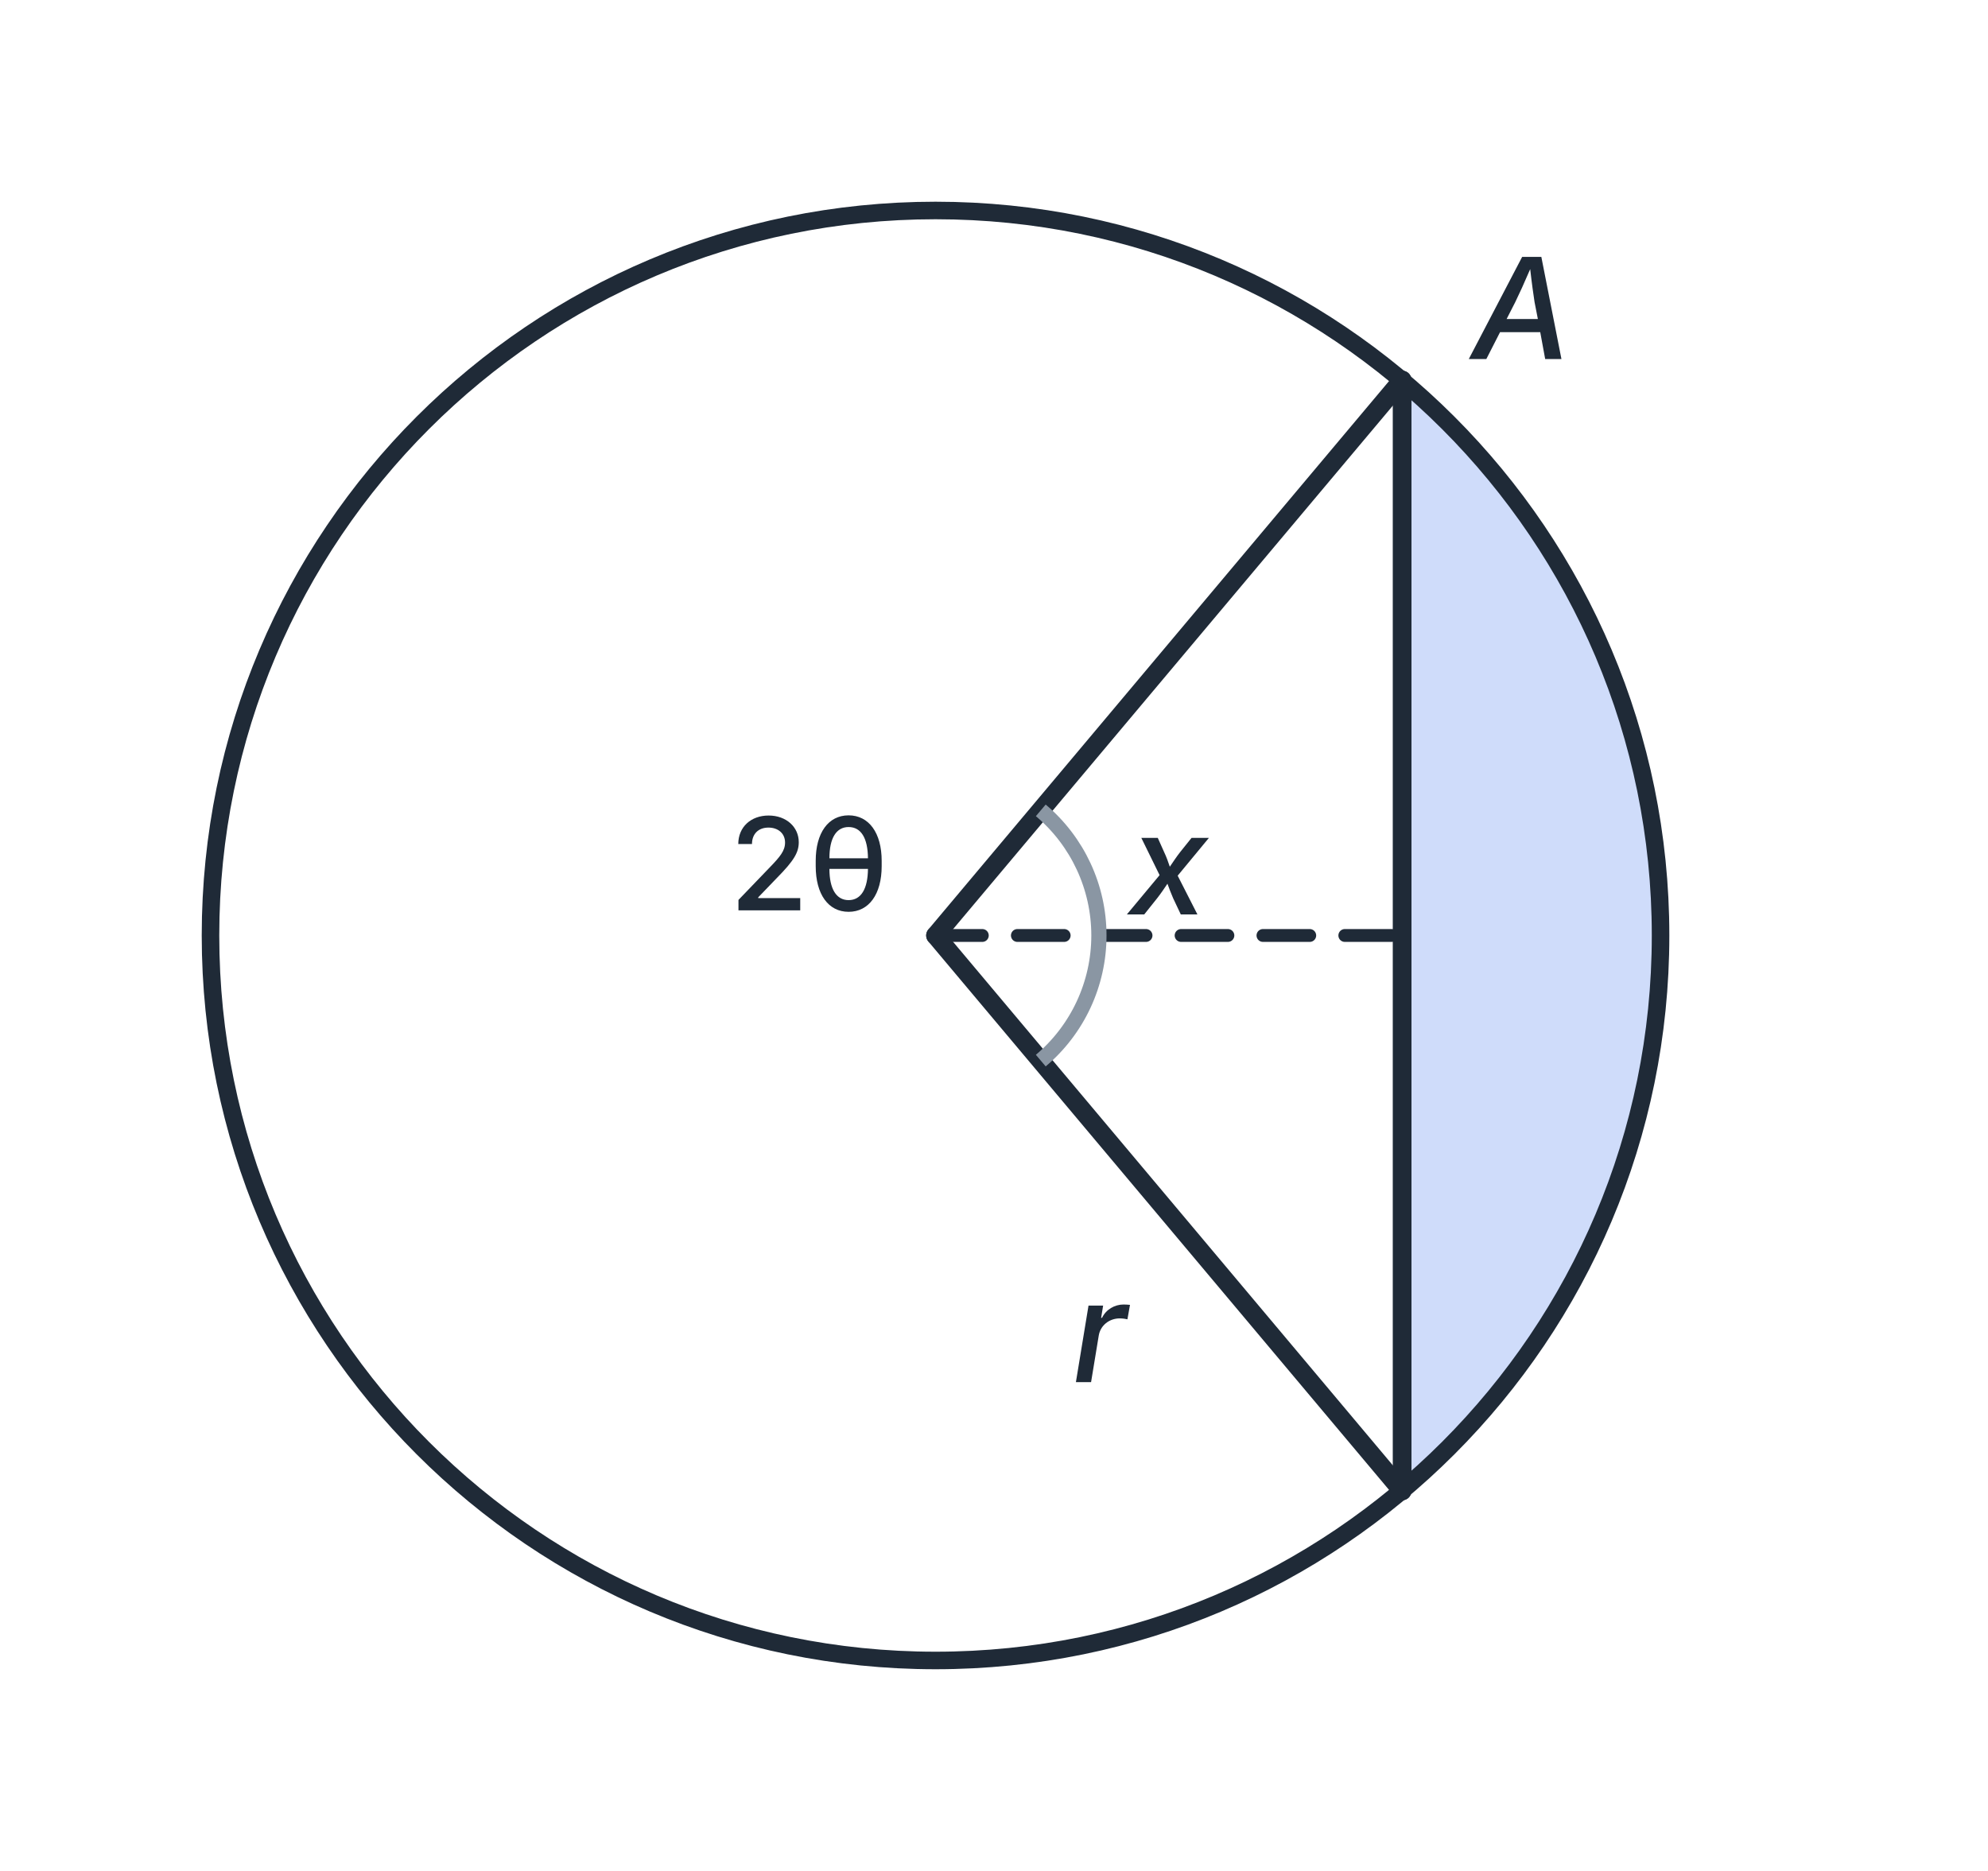
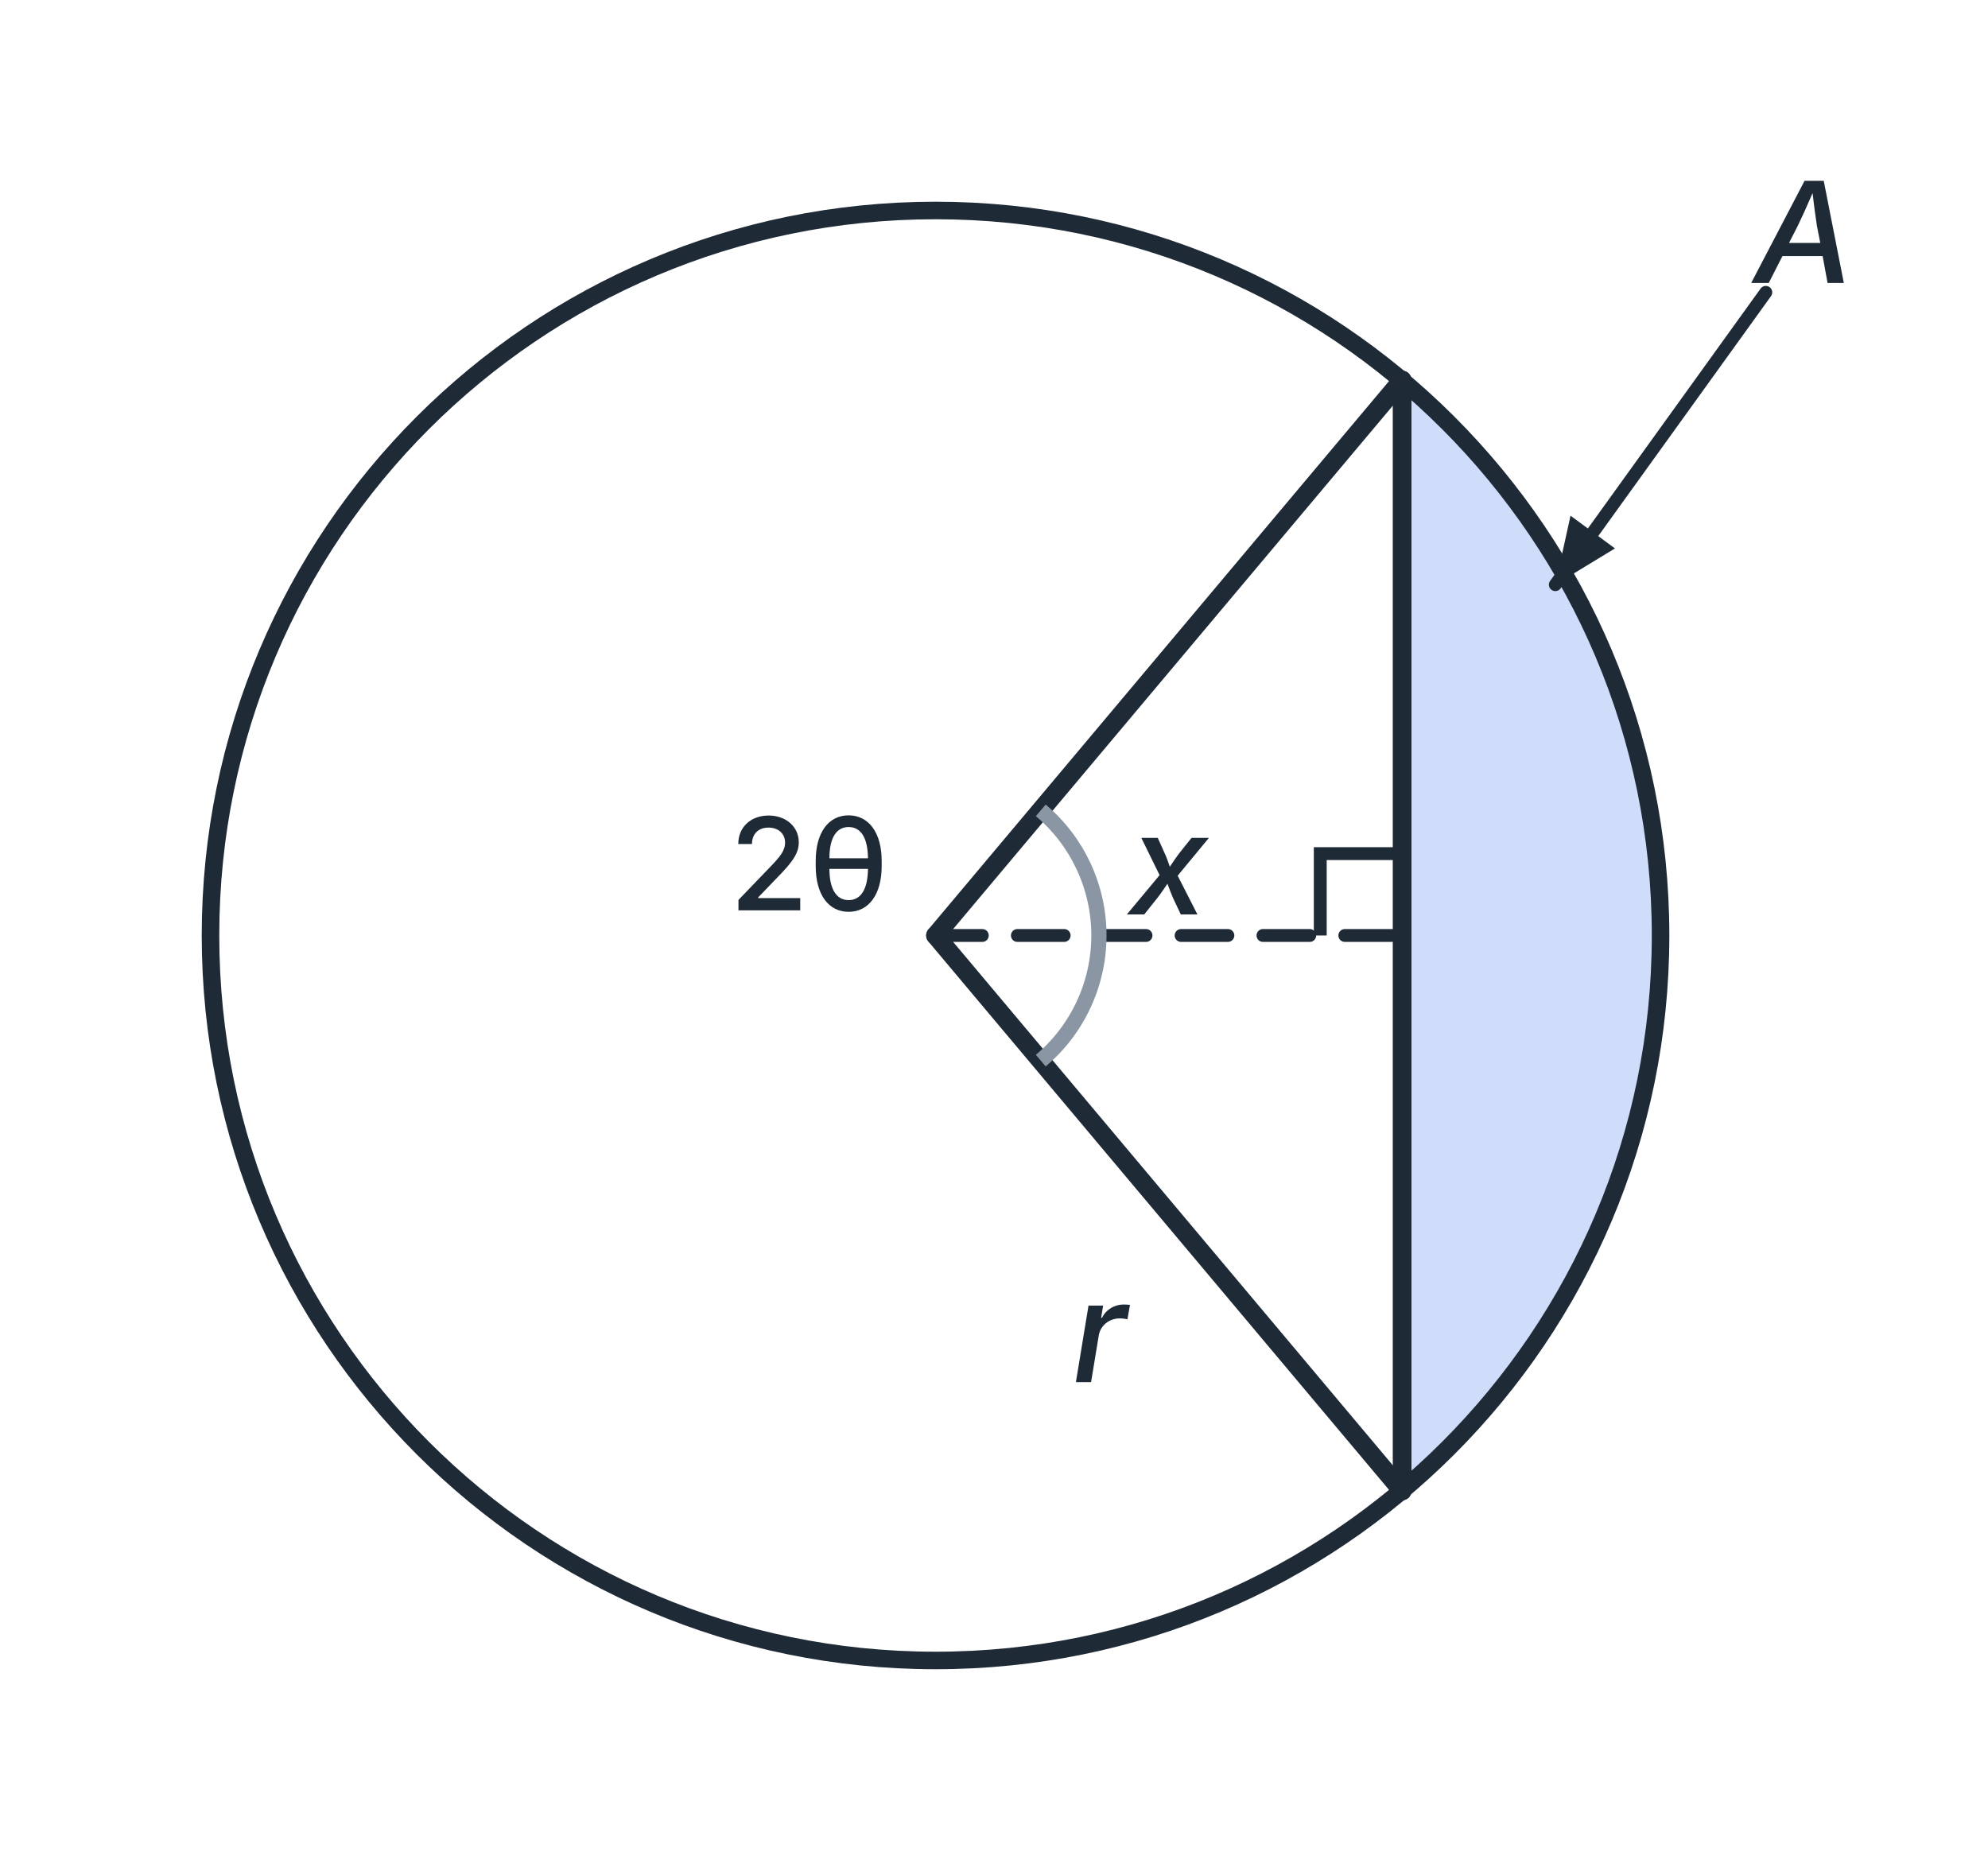
<svg xmlns="http://www.w3.org/2000/svg" viewBox="0 0 170 160" width="170" height="160" font-family="Inter, Arial, sans-serif">
  <path d="M119.9,32.5 A62,62 0 0 1 119.9,127.5 Z" fill="#2563eb" fill-opacity="0.22" stroke="#2563eb" stroke-width="1.2" stroke-linejoin="round" />
  <circle cx="80" cy="80" r="62" fill="none" stroke="#1f2a37" stroke-width="1.5" />
  <line x1="80.0" y1="80.0" x2="119.9" y2="32.5" stroke="#1f2a37" stroke-width="1.6" stroke-linecap="round" />
  <line x1="80.0" y1="80.0" x2="119.9" y2="127.5" stroke="#1f2a37" stroke-width="1.6" stroke-linecap="round" />
  <line x1="119.9" y1="32.5" x2="119.9" y2="127.5" stroke="#1f2a37" stroke-width="1.6" stroke-linecap="round" />
  <line x1="80.0" y1="80.0" x2="119.9" y2="80.0" stroke="#1f2a37" stroke-width="1.1" stroke-dasharray="4 3" stroke-linecap="round" />
  <text x="99.926" y="78.2" text-anchor="middle" font-size="12" fill="#1f2a37" font-weight="500" font-style="italic">x</text>
  <path d="M89.0,90.7 A14,14 0 0 0 89.0,69.3" fill="none" stroke="#8a96a3" stroke-width="1.3" />
  <text x="76" y="77.85" text-anchor="end" font-size="11" fill="#1f2a37" font-weight="500">2θ</text>
+   <path d="M112.9,80.0 L112.9,73.0 L119.9,73.0" fill="none" stroke="#1f2a37" stroke-width="1.1" />
  <text x="94" y="118.2" text-anchor="middle" font-size="12" fill="#1f2a37" font-weight="500" font-style="italic">r</text>
-   <text x="125.853" y="30.705" text-anchor="start" font-size="12" fill="#1f2a37" font-weight="500" font-style="italic">A</text>
+   <text x="150" y="24.2" text-anchor="start" font-size="12" fill="#1f2a37" font-weight="500" font-style="italic">A</text>
+   <line x1="151.0" y1="25.0" x2="133.0" y2="50.0" stroke="#1f2a37" stroke-width="1.1" stroke-linecap="round" />
+   <path d="M133.0,50.0 L134.3,44.1 L138.1,46.9 z" fill="#1f2a37" />
</svg>
